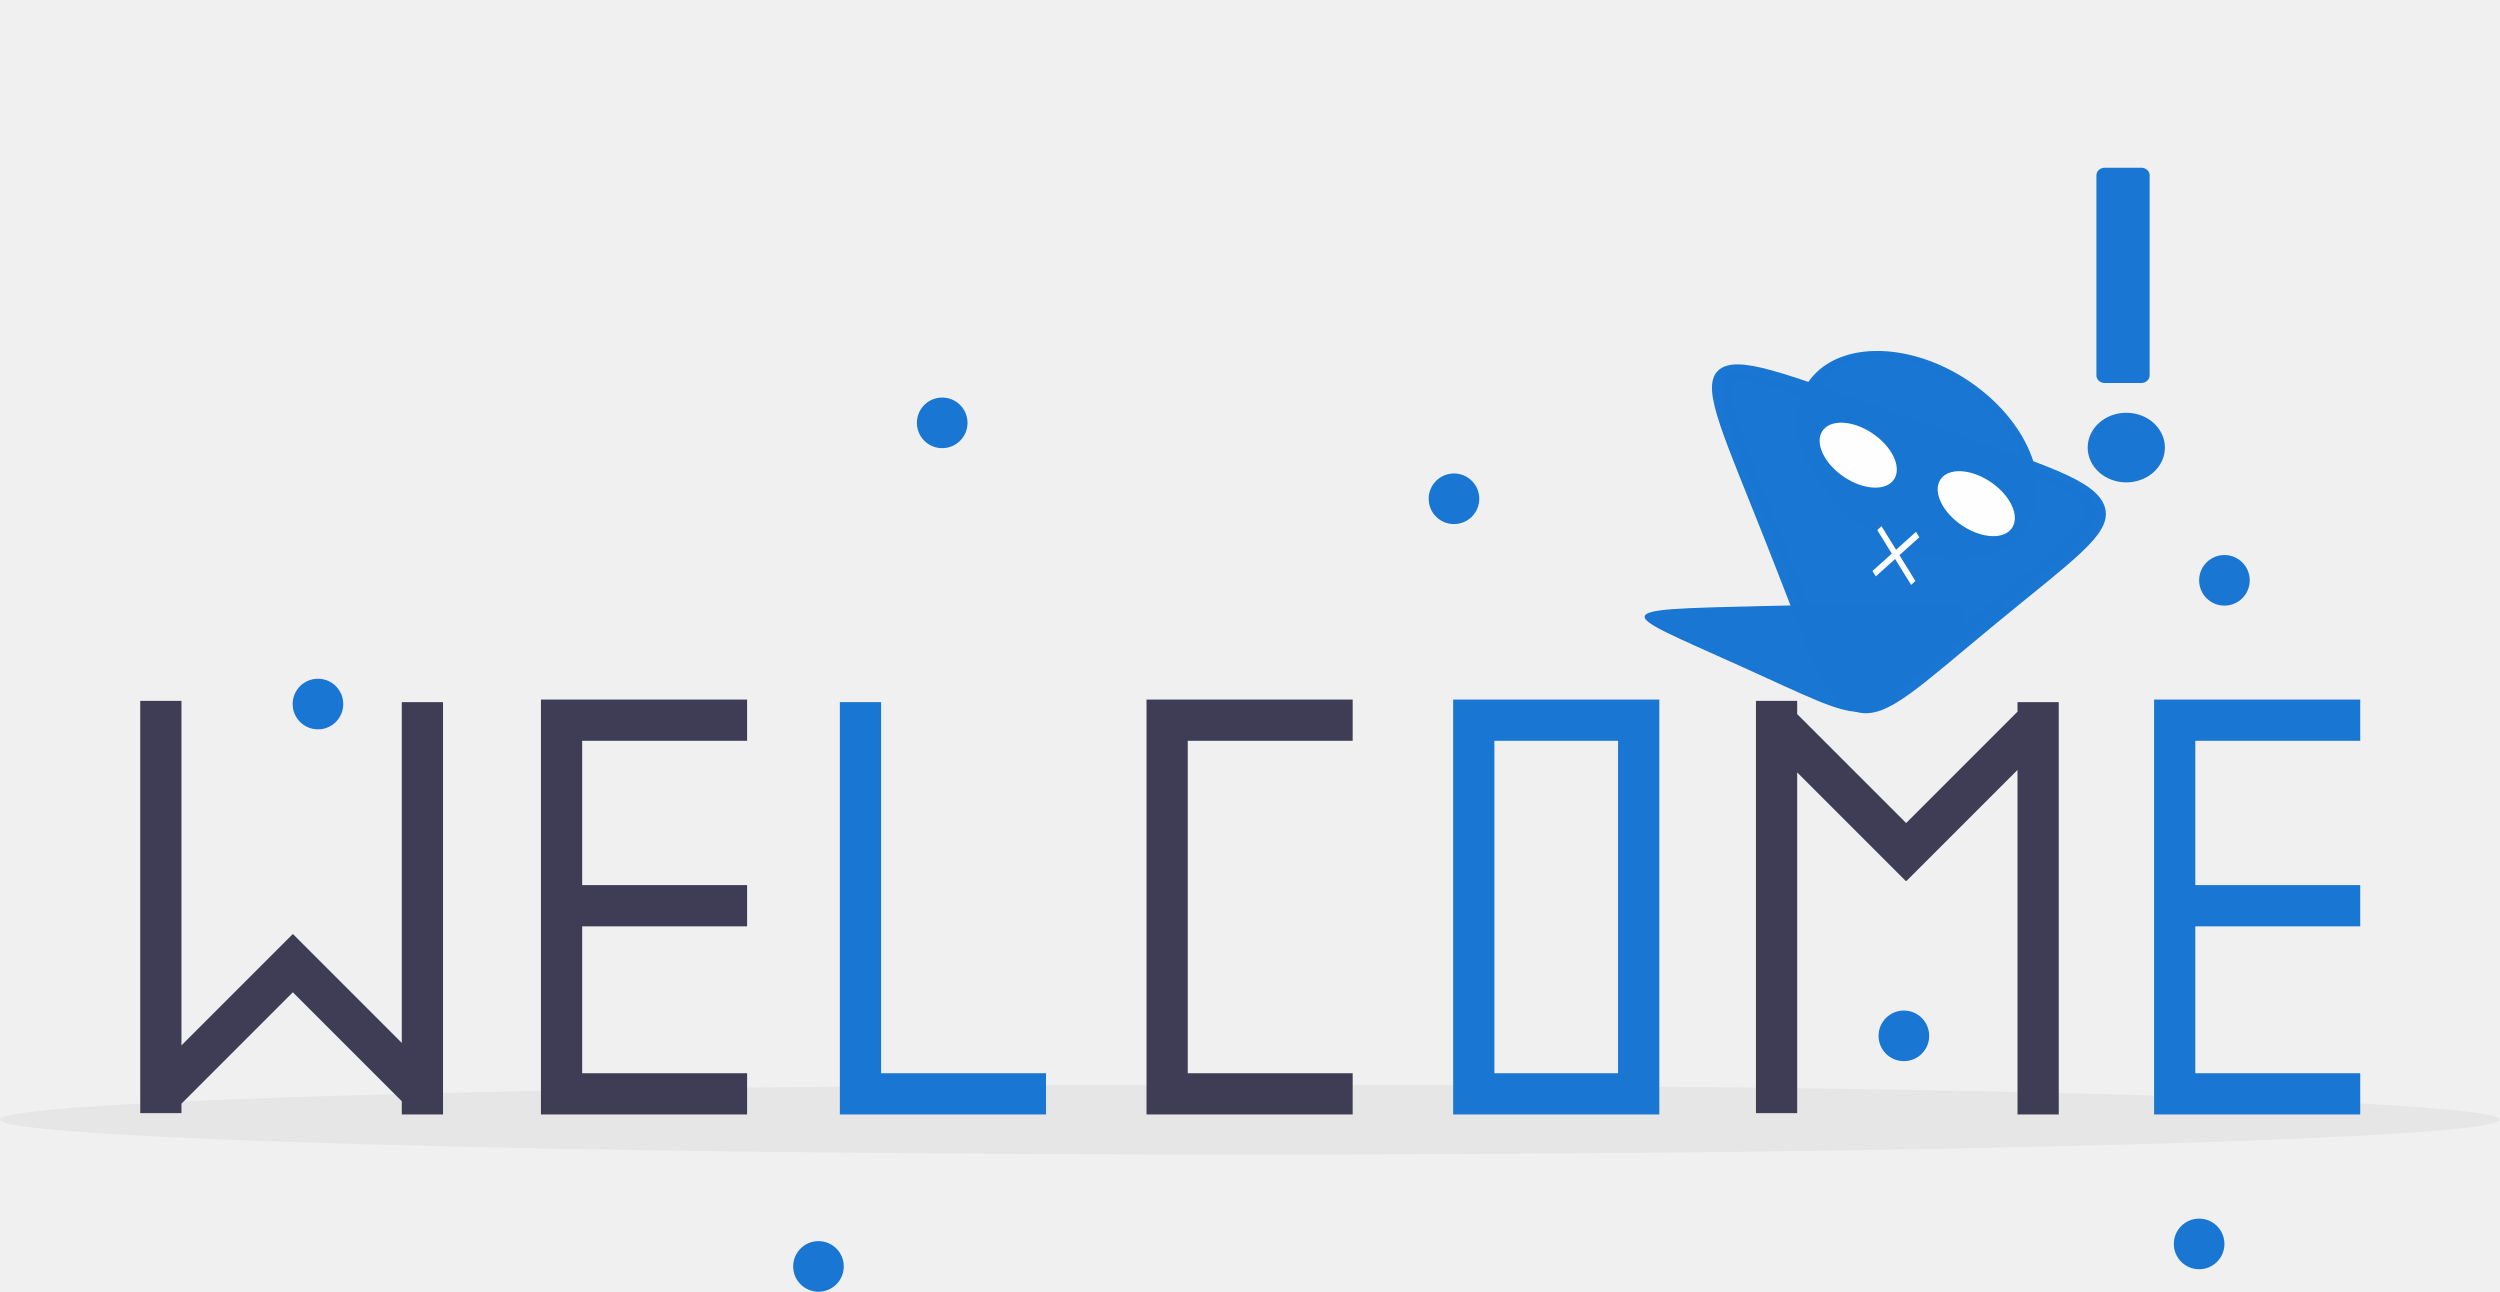
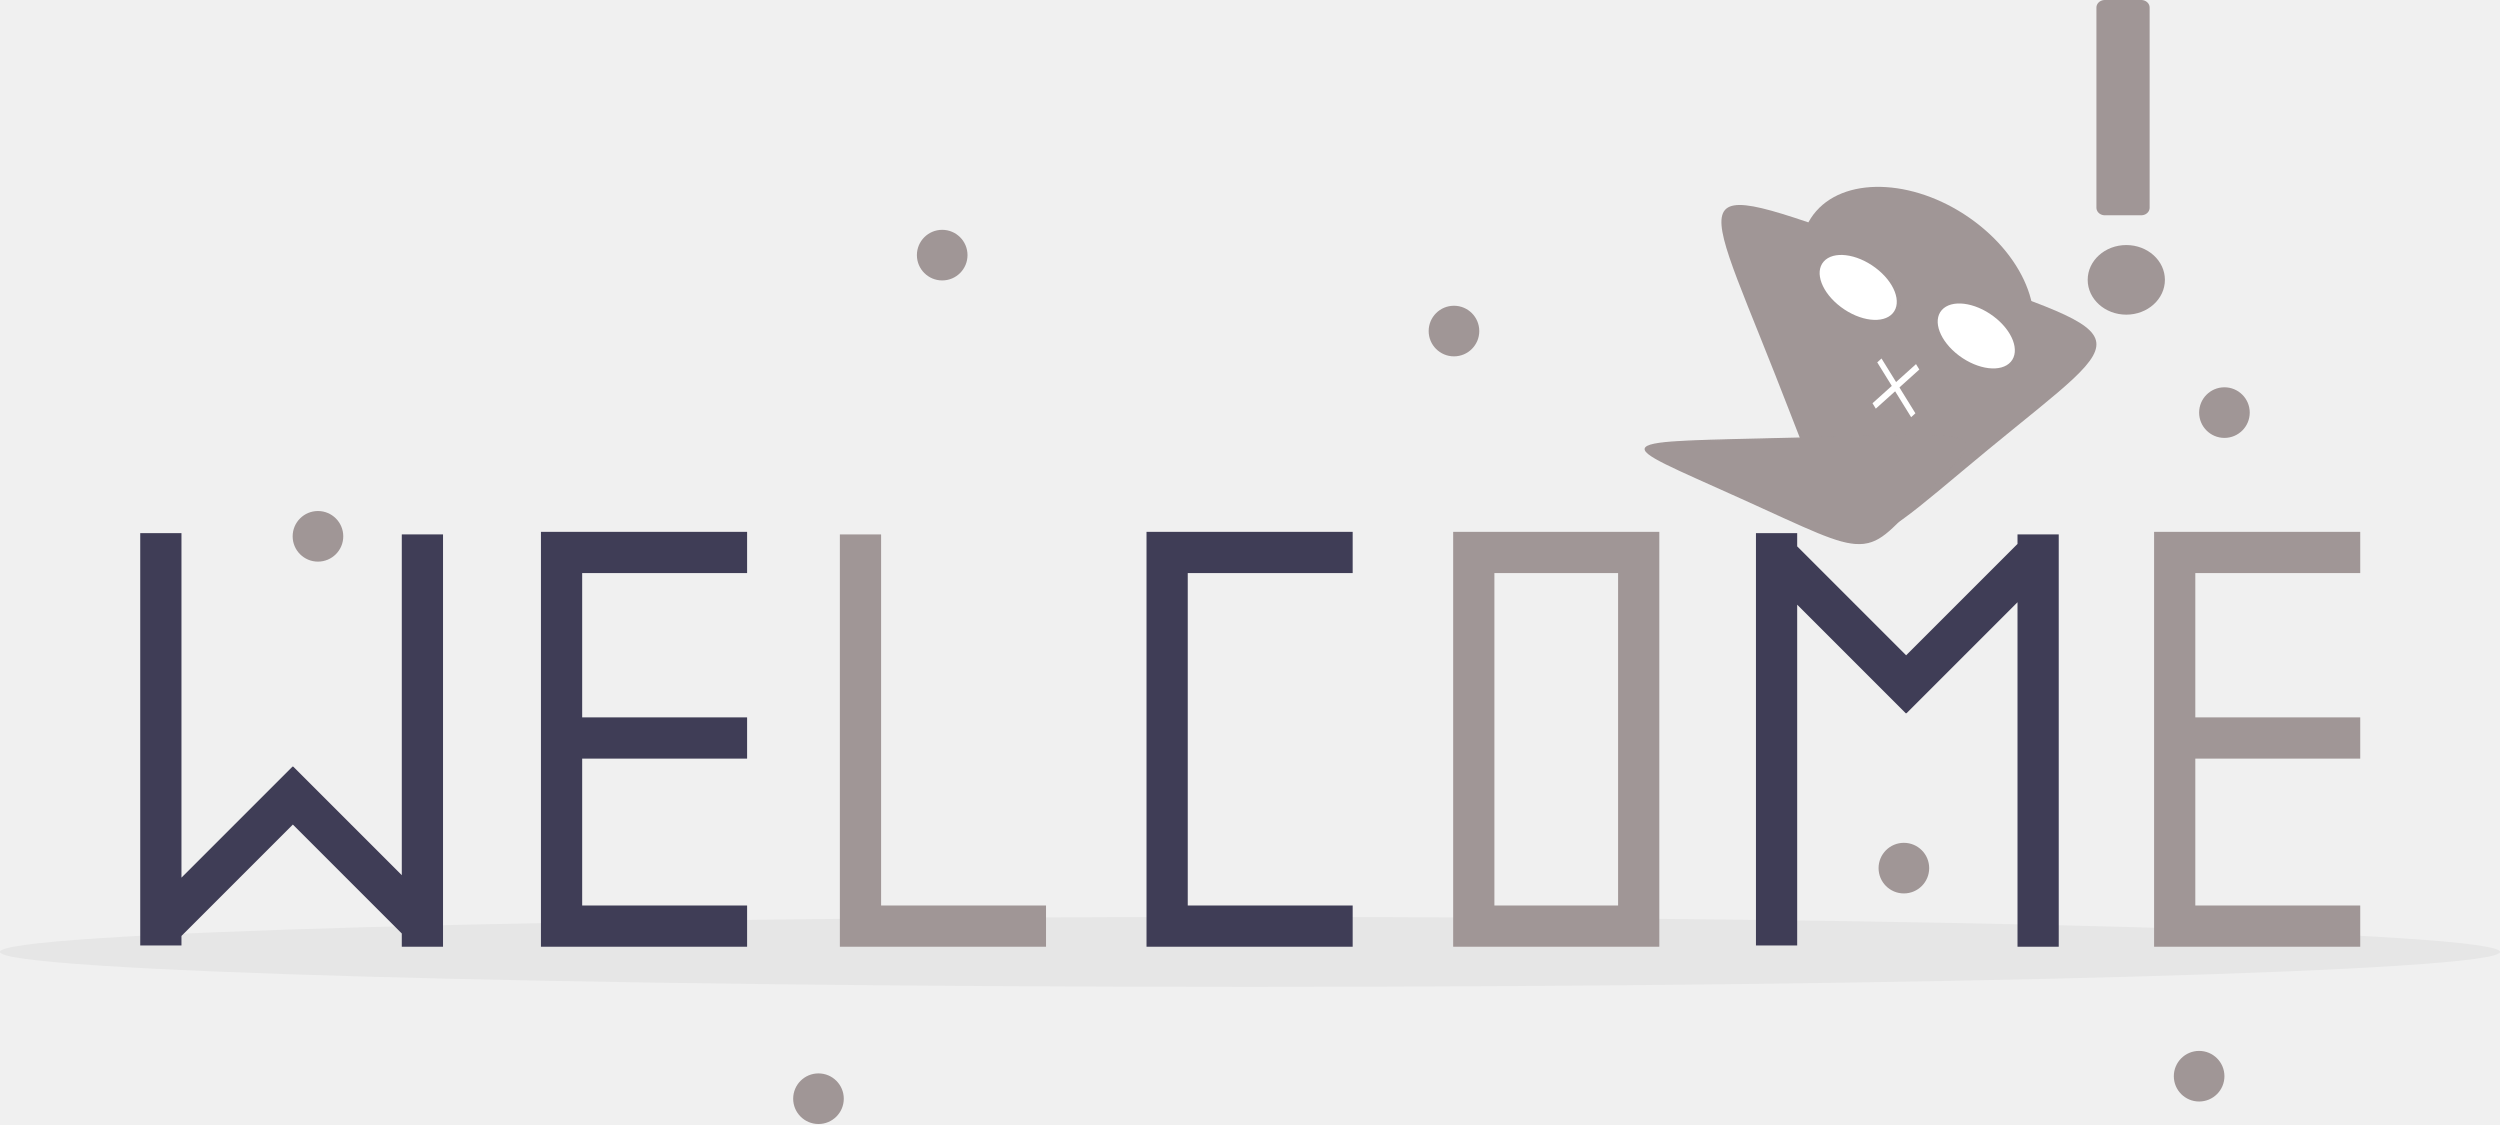
- <svg xmlns="http://www.w3.org/2000/svg" data-name="Layer 1" width="889.076" height="459.38" viewBox="0 0 889.076 459.38" version="1.1" id="svg12169">
+ <svg xmlns="http://www.w3.org/2000/svg" data-name="Layer 1" width="889.076" height="399.732" viewBox="0 0 889.076 399.732" version="1.1" id="svg12169">
  <defs id="defs12173" />
-   <ellipse cx="444.538" cy="398.169" rx="444.538" ry="12.435" fill="#e6e6e6" id="ellipse12067" />
-   <polygon points="407.736,263.451 407.736,381.67 407.736,396.333 422.399,396.333 481.05,396.333 481.05,381.67 422.399,381.67 422.399,263.451 481.05,263.451 481.05,248.788 407.736,248.788 407.736,249.705 " fill="#3f3d56" id="polygon12141" />
-   <path d="m 516.791,248.788 v 147.544 h 73.314 V 248.788 Z m 58.651,132.882 h -43.988 V 263.451 h 43.988 z" fill="#6c63ff" id="path12143" style="fill:#1976d2;fill-opacity:1" />
-   <polygon points="298.681,396.333 313.344,396.333 371.995,396.333 371.995,381.67 313.344,381.67 313.344,249.705 298.681,249.705 298.681,381.67 " fill="#6c63ff" id="polygon12145" style="fill:#1976d2;fill-opacity:1" />
-   <polygon points="192.376,263.451 192.376,314.771 192.376,329.434 192.376,381.67 192.376,396.333 207.039,396.333 265.69,396.333 265.69,381.67 207.039,381.67 207.039,329.434 265.69,329.434 265.69,314.771 207.039,314.771 207.039,263.451 265.69,263.451 265.69,248.788 192.376,248.788 192.376,249.705 " fill="#3f3d56" id="polygon12147" />
-   <polygon points="766.058,263.451 766.058,314.771 766.058,329.434 766.058,381.67 766.058,396.333 780.721,396.333 839.372,396.333 839.372,381.67 780.721,381.67 780.721,329.434 839.372,329.434 839.372,314.771 780.721,314.771 780.721,263.451 839.372,263.451 839.372,248.788 766.058,248.788 766.058,249.705 " fill="#6c63ff" id="polygon12149" style="fill:#1976d2;fill-opacity:1" />
-   <polygon points="104.058,332.237 64.535,371.76 64.535,249.247 49.872,249.247 49.872,395.875 64.535,395.875 64.535,392.496 104.147,352.884 142.889,391.627 142.889,396.333 157.552,396.333 157.552,249.705 142.889,249.705 142.889,370.89 104.228,332.23 104.14,332.319 " fill="#3f3d56" id="polygon12151" />
-   <polygon points="639.133,249.247 624.47,249.247 624.47,395.875 639.133,395.875 639.133,274.689 677.794,313.35 677.883,313.261 677.964,313.342 717.488,273.819 717.488,396.333 732.15,396.333 732.15,249.705 717.488,249.705 717.488,253.083 677.876,292.695 639.133,253.953 " fill="#3f3d56" id="polygon12153" />
-   <circle cx="335.076" cy="150.38" r="9" fill="#6c63ff" id="circle12155" style="fill:#1976d2;fill-opacity:1" />
-   <circle cx="113.076" cy="250.38" r="9" fill="#6c63ff" id="circle12157" style="fill:#1976d2;fill-opacity:1" />
-   <circle cx="291.076" cy="450.38" r="9" fill="#6c63ff" id="circle12159" style="fill:#1976d2;fill-opacity:1" />
-   <circle cx="517.076" cy="177.38" r="9" fill="#6c63ff" id="circle12161" style="fill:#1976d2;fill-opacity:1" />
-   <circle cx="782.076" cy="442.38" r="9" fill="#6c63ff" id="circle12163" style="fill:#1976d2;fill-opacity:1" />
-   <circle cx="791.076" cy="206.38" r="9" fill="#6c63ff" id="circle12165" style="fill:#1976d2;fill-opacity:1" />
-   <circle cx="677.076" cy="368.38" r="9" fill="#6c63ff" id="circle12167" style="fill:#1976d2;fill-opacity:1" />
-   <g id="g9761-4-5" transform="matrix(8.717791,0,0,9.102749,278.1401,-1967.412)">
-     <g id="g9418-8-4" transform="translate(-8.69727,41.74657)">
-       <g id="g10220-1" transform="matrix(0.7377927,0,0,0.8412138,18.55613,63.99435)">
-         <g id="g3255-0-8" transform="translate(1.386215,-107.8004)">
-           <g id="g3153-4-8" transform="translate(-12.43525,-96.87926)" />
-           <g id="g9359-6-3" transform="matrix(0.4174035,0,0,0.3160816,2.658899,242.9527)" style="fill:#1976d2;fill-opacity:1">
-             <rect style="fill:#1976d2;fill-opacity:1;stroke:#1976d2;stroke-width:2.218;stroke-linecap:round;stroke-linejoin:round;stroke-opacity:1;paint-order:stroke markers fill" id="rect9213-3-0-5" width="4.831" height="29.412" x="133.505" y="13.346" />
-             <circle style="fill:#1976d2;fill-opacity:1;stroke:#1976d2;stroke-width:2.047;stroke-linecap:round;stroke-opacity:1;paint-order:stroke markers fill" id="path9330-3-2" cx="136.354" cy="53.356" r="4.091" />
-           </g>
-         </g>
-         <g id="g5170-2-2" transform="matrix(-0.1083952,-0.412757,0.4053022,-0.1103889,7.823124,206.4454)">
-           <g id="g2954-6-6" transform="matrix(-0.1903171,-0.1662362,0.2169625,-0.2970676,78.97497,172.4104)">
-             <g id="g934-9-6" transform="translate(-1.460519,-49.29154)">
-               <path style="fill:#1976d2;fill-opacity:0.996;stroke:#1976d2;stroke-width:9;stroke-linecap:round;stroke-opacity:0.996;paint-order:stroke markers fill" id="path236-4-7" d="M 97.747,117.412 C 8.753,186.205 17.346,189.728 2.267,78.261 -12.813,-33.207 -20.161,-27.527 83.913,15.148 187.986,57.823 186.741,48.619 97.747,117.412 Z" transform="matrix(0.7587168,-0.00358655,-0.00358655,0.7711681,35.78002,115.8375)" />
-               <ellipse style="fill:#1976d2;fill-opacity:0.996;stroke:#1976d2;stroke-width:3;stroke-linecap:round;stroke-dasharray:none;stroke-opacity:0.996;paint-order:stroke markers fill" id="path2820-1-8" cx="153.313" cy="-90.209" transform="rotate(104.9729)" rx="44.102" ry="38.463" />
-             </g>
-             <path style="fill:#1976d2;fill-opacity:0.996;stroke:#1976d2;stroke-width:3;stroke-linecap:round;stroke-dasharray:none;stroke-opacity:0.996;paint-order:stroke markers fill" id="path2907-3-4" d="M 200.021,193.463 C 133.988,350.291 147.928,348.538 45.127,212.938 -57.674,77.337 -63.126,90.286 105.708,69.059 274.542,47.831 266.053,36.634 200.021,193.463 Z" transform="matrix(-0.2137887,-0.3847809,0.1551086,-0.08618015,140.8776,186.6531)" />
-             <ellipse style="fill:#ffffff;fill-opacity:0.996;stroke:#1976d2;stroke-width:3;stroke-linecap:round;stroke-dasharray:none;stroke-opacity:0.996;paint-order:stroke markers fill" id="path2913-7-1" cx="79.322" cy="-77.798" transform="rotate(104.9729)" rx="15.038" ry="11.568" />
-             <ellipse style="fill:#ffffff;fill-opacity:0.996;stroke:#1976d2;stroke-width:3;stroke-linecap:round;stroke-dasharray:none;stroke-opacity:0.996;paint-order:stroke markers fill" id="path2913-6-8-7" cx="121.544" cy="-91.968" transform="rotate(104.9729)" rx="15.038" ry="11.568" />
-           </g>
-           <g id="g5111-8-1" transform="matrix(0.292692,-0.2124918,0.2107697,0.2778619,55.86796,107.7083)" style="fill:#ffffff;stroke:#fbffff;stroke-opacity:0">
-             <rect style="fill:#ffffff;fill-opacity:0.996;stroke:#fbffff;stroke-width:3;stroke-linecap:round;stroke-dasharray:none;stroke-opacity:0;paint-order:stroke markers fill" id="rect5085-3-8" width="20.533" height="2.024" x="63.417" y="-65.363" transform="rotate(104.9729)" />
-             <rect style="fill:#ffffff;fill-opacity:0.996;stroke:#fbffff;stroke-width:3;stroke-linecap:round;stroke-dasharray:none;stroke-opacity:0;paint-order:stroke markers fill" id="rect5085-9-8-7" width="20.533" height="2.024" x="-73.781" y="-74.898" transform="rotate(-165.3394)" />
-           </g>
+   <g id="g9761-4-5" transform="matrix(8.717791,0,0,9.102749,278.1401,-2027.059)">
+     <g id="g1819">
+       <ellipse cx="444.538" cy="398.169" rx="444.538" ry="12.435" fill="#e6e6e6" id="ellipse12067" transform="matrix(0.114708,0,0,0.1098569,-31.90488,216.1338)" />
+       <polygon points="481.05,396.333 481.05,381.67 422.399,381.67 422.399,263.451 481.05,263.451 481.05,248.788 407.736,248.788 407.736,249.705 407.736,263.451 407.736,381.67 407.736,396.333 422.399,396.333 " fill="#3f3d56" id="polygon12141" transform="matrix(0.114708,0,0,0.1098569,-31.90488,216.1338)" />
+       <path d="m 516.791,248.788 v 147.544 h 73.314 V 248.788 Z m 58.651,132.882 h -43.988 V 263.451 h 43.988 z" fill="#6c63ff" id="path12143" style="fill:#a09696;fill-opacity:1" transform="matrix(0.114708,0,0,0.1098569,-31.90488,216.1338)" />
+       <polygon points="313.344,381.67 313.344,249.705 298.681,249.705 298.681,381.67 298.681,396.333 313.344,396.333 371.995,396.333 371.995,381.67 " fill="#6c63ff" id="polygon12145" style="fill:#a09696;fill-opacity:1" transform="matrix(0.114708,0,0,0.1098569,-31.90488,216.1338)" />
+       <polygon points="192.376,396.333 207.039,396.333 265.69,396.333 265.69,381.67 207.039,381.67 207.039,329.434 265.69,329.434 265.69,314.771 207.039,314.771 207.039,263.451 265.69,263.451 265.69,248.788 192.376,248.788 192.376,249.705 192.376,263.451 192.376,314.771 192.376,329.434 192.376,381.67 " fill="#3f3d56" id="polygon12147" transform="matrix(0.114708,0,0,0.1098569,-31.90488,216.1338)" />
+       <polygon points="766.058,396.333 780.721,396.333 839.372,396.333 839.372,381.67 780.721,381.67 780.721,329.434 839.372,329.434 839.372,314.771 780.721,314.771 780.721,263.451 839.372,263.451 839.372,248.788 766.058,248.788 766.058,249.705 766.058,263.451 766.058,314.771 766.058,329.434 766.058,381.67 " fill="#6c63ff" id="polygon12149" style="fill:#a09696;fill-opacity:1" transform="matrix(0.114708,0,0,0.1098569,-31.90488,216.1338)" />
+       <polygon points="49.872,395.875 64.535,395.875 64.535,392.496 104.147,352.884 142.889,391.627 142.889,396.333 157.552,396.333 157.552,249.705 142.889,249.705 142.889,370.89 104.228,332.23 104.14,332.319 104.058,332.237 64.535,371.76 64.535,249.247 49.872,249.247 " fill="#3f3d56" id="polygon12151" transform="matrix(0.114708,0,0,0.1098569,-31.90488,216.1338)" />
+       <polygon points="639.133,274.689 677.794,313.35 677.883,313.261 677.964,313.342 717.488,273.819 717.488,396.333 732.15,396.333 732.15,249.705 717.488,249.705 717.488,253.083 677.876,292.695 639.133,253.953 639.133,249.247 624.47,249.247 624.47,395.875 639.133,395.875 " fill="#3f3d56" id="polygon12153" transform="matrix(0.114708,0,0,0.1098569,-31.90488,216.1338)" />
+       <circle cx="335.076" cy="150.38" r="9" fill="#6c63ff" id="circle12155" style="fill:#a09696;fill-opacity:1" transform="matrix(0.114708,0,0,0.1098569,-31.90488,216.1338)" />
+       <circle cx="113.076" cy="250.38" r="9" fill="#6c63ff" id="circle12157" style="fill:#a09696;fill-opacity:1" transform="matrix(0.114708,0,0,0.1098569,-31.90488,216.1338)" />
+       <circle cx="291.076" cy="450.38" r="9" fill="#6c63ff" id="circle12159" style="fill:#a09696;fill-opacity:1" transform="matrix(0.114708,0,0,0.1098569,-31.90488,216.1338)" />
+       <circle cx="517.076" cy="177.38" r="9" fill="#6c63ff" id="circle12161" style="fill:#a09696;fill-opacity:1" transform="matrix(0.114708,0,0,0.1098569,-31.90488,216.1338)" />
+       <circle cx="782.076" cy="442.38" r="9" fill="#6c63ff" id="circle12163" style="fill:#a09696;fill-opacity:1" transform="matrix(0.114708,0,0,0.1098569,-31.90488,216.1338)" />
+       <circle cx="791.076" cy="206.38" r="9" fill="#6c63ff" id="circle12165" style="fill:#a09696;fill-opacity:1" transform="matrix(0.114708,0,0,0.1098569,-31.90488,216.1338)" />
+       <circle cx="677.076" cy="368.38" r="9" fill="#6c63ff" id="circle12167" style="fill:#a09696;fill-opacity:1" transform="matrix(0.114708,0,0,0.1098569,-31.90488,216.1338)" />
+       <g id="g3255-0-8" transform="matrix(0.7377927,0,0,0.8412138,10.8816,15.05776)" style="fill:#a09696;fill-opacity:1;stroke:#a09696;stroke-opacity:1">
+         <g id="g3153-4-8" transform="translate(-12.43525,-96.87926)" style="fill:#a09696;fill-opacity:1;stroke:#a09696;stroke-opacity:1" />
+         <g id="g9359-6-3" transform="matrix(0.4174035,0,0,0.3160816,2.658899,242.9527)" style="fill:#a09696;fill-opacity:1;stroke:#a09696;stroke-opacity:1">
+           <rect style="fill:#a09696;fill-opacity:1;stroke:#a09696;stroke-width:2.218;stroke-linecap:round;stroke-linejoin:round;stroke-opacity:1;paint-order:stroke markers fill" id="rect9213-3-0-5" width="4.831" height="29.412" x="133.505" y="13.346" />
+           <circle style="fill:#a09696;fill-opacity:1;stroke:#a09696;stroke-width:2.047;stroke-linecap:round;stroke-opacity:1;paint-order:stroke markers fill" id="path9330-3-2" cx="136.354" cy="53.356" r="4.091" />
        </g>
      </g>
+       <g id="g934-9-6" transform="matrix(-0.03448917,0.08151811,-0.106183,-0.04774713,66.15483,238.2085)" style="fill:#a09696;fill-opacity:1;stroke:#a09696;stroke-opacity:0">
+         <path style="fill:#a09696;fill-opacity:1;stroke:#a09696;stroke-width:9;stroke-linecap:round;stroke-opacity:0;paint-order:stroke markers fill" id="path236-4-7" d="M 97.747,117.412 C 8.753,186.205 17.346,189.728 2.267,78.261 -12.813,-33.207 -20.161,-27.527 83.913,15.148 187.986,57.823 186.741,48.619 97.747,117.412 Z" transform="matrix(0.7587168,-0.00358655,-0.00358655,0.7711681,35.78002,115.8375)" />
+         <ellipse style="fill:#a09696;fill-opacity:1;stroke:#a09696;stroke-width:3;stroke-linecap:round;stroke-dasharray:none;stroke-opacity:0;paint-order:stroke markers fill" id="path2820-1-8" cx="153.313" cy="-90.209" transform="rotate(104.9729)" rx="44.102" ry="38.463" />
+       </g>
+       <path style="fill:#a09696;fill-opacity:1;stroke:#a09696;stroke-width:3;stroke-linecap:round;stroke-dasharray:none;stroke-opacity:0.996;paint-order:stroke markers fill" id="path2907-3-4" d="M 200.021,193.463 C 133.988,350.291 147.928,348.538 45.127,212.938 -57.674,77.337 -63.126,90.286 105.708,69.059 274.542,47.831 266.053,36.634 200.021,193.463 Z" transform="matrix(0.04823058,9.4453452e-4,0.0038013,0.01675902,36.1924,238.546)" />
+       <ellipse style="fill:#ffffff;fill-opacity:0.996;stroke:#a09696;stroke-width:0.306;stroke-linecap:round;stroke-dasharray:none;stroke-opacity:0.996;paint-order:stroke markers fill" id="path2913-7-1" cx="-196.488" cy="-164.377" transform="matrix(-0.8125742,-0.5828578,0.6749522,-0.7378615,0,0)" rx="1.733" ry="1.041" />
+       <ellipse style="fill:#ffffff;fill-opacity:0.996;stroke:#a09696;stroke-width:0.306;stroke-linecap:round;stroke-dasharray:none;stroke-opacity:0.996;paint-order:stroke markers fill" id="path2913-6-8-7" cx="-191.62" cy="-165.652" transform="matrix(-0.8125742,-0.5828578,0.6749522,-0.7378615,0,0)" rx="1.733" ry="1.041" />
+       <rect style="fill:#ffffff;fill-opacity:0.996;stroke:#fbffff;stroke-width:0.357;stroke-linecap:round;stroke-dasharray:none;stroke-opacity:0;paint-order:stroke markers fill" id="rect5085-3-8" width="2.343" height="0.251" x="-91.821" y="211.837" transform="matrix(0.7576646,-0.6526441,0.5383885,0.8426968,0,0)" />
+       <rect style="fill:#ffffff;fill-opacity:0.996;stroke:#fbffff;stroke-width:0.357;stroke-linecap:round;stroke-dasharray:none;stroke-opacity:0;paint-order:stroke markers fill" id="rect5085-9-8-7" width="2.549" height="0.231" x="210.05" y="91.688" transform="matrix(0.542561,0.8400164,-0.7538205,0.6570804,0,0)" />
    </g>
  </g>
</svg>
